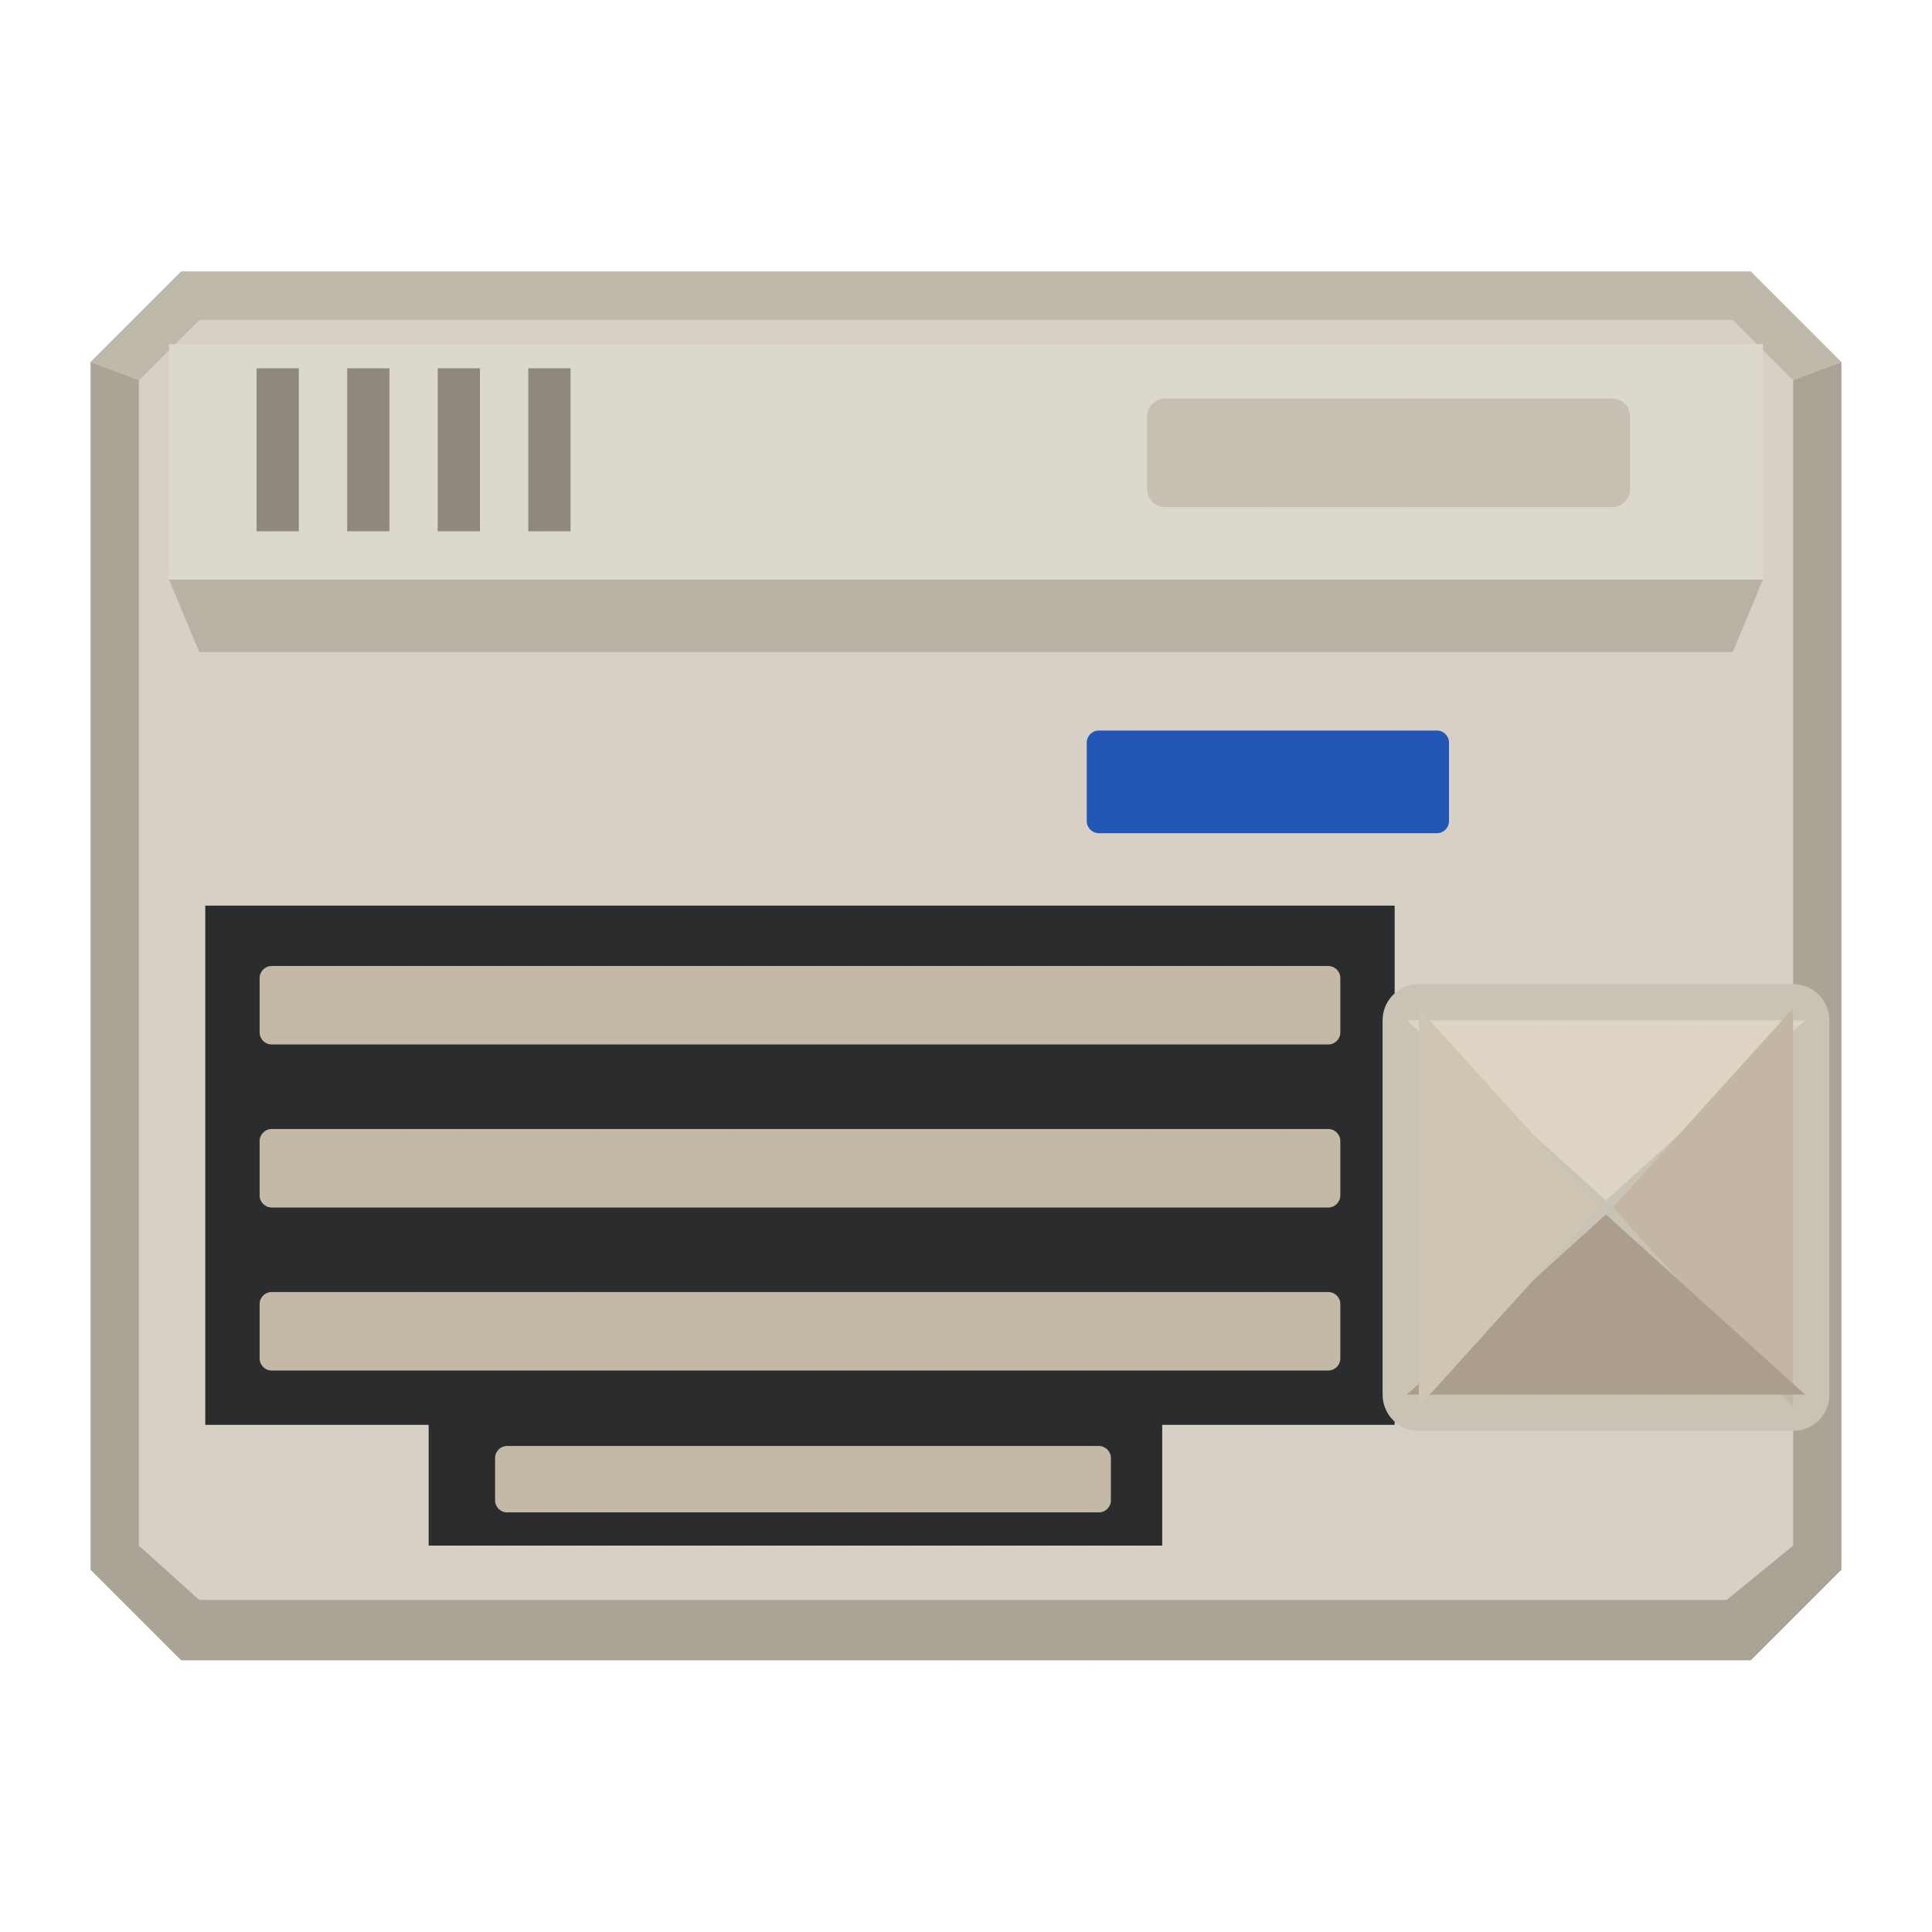
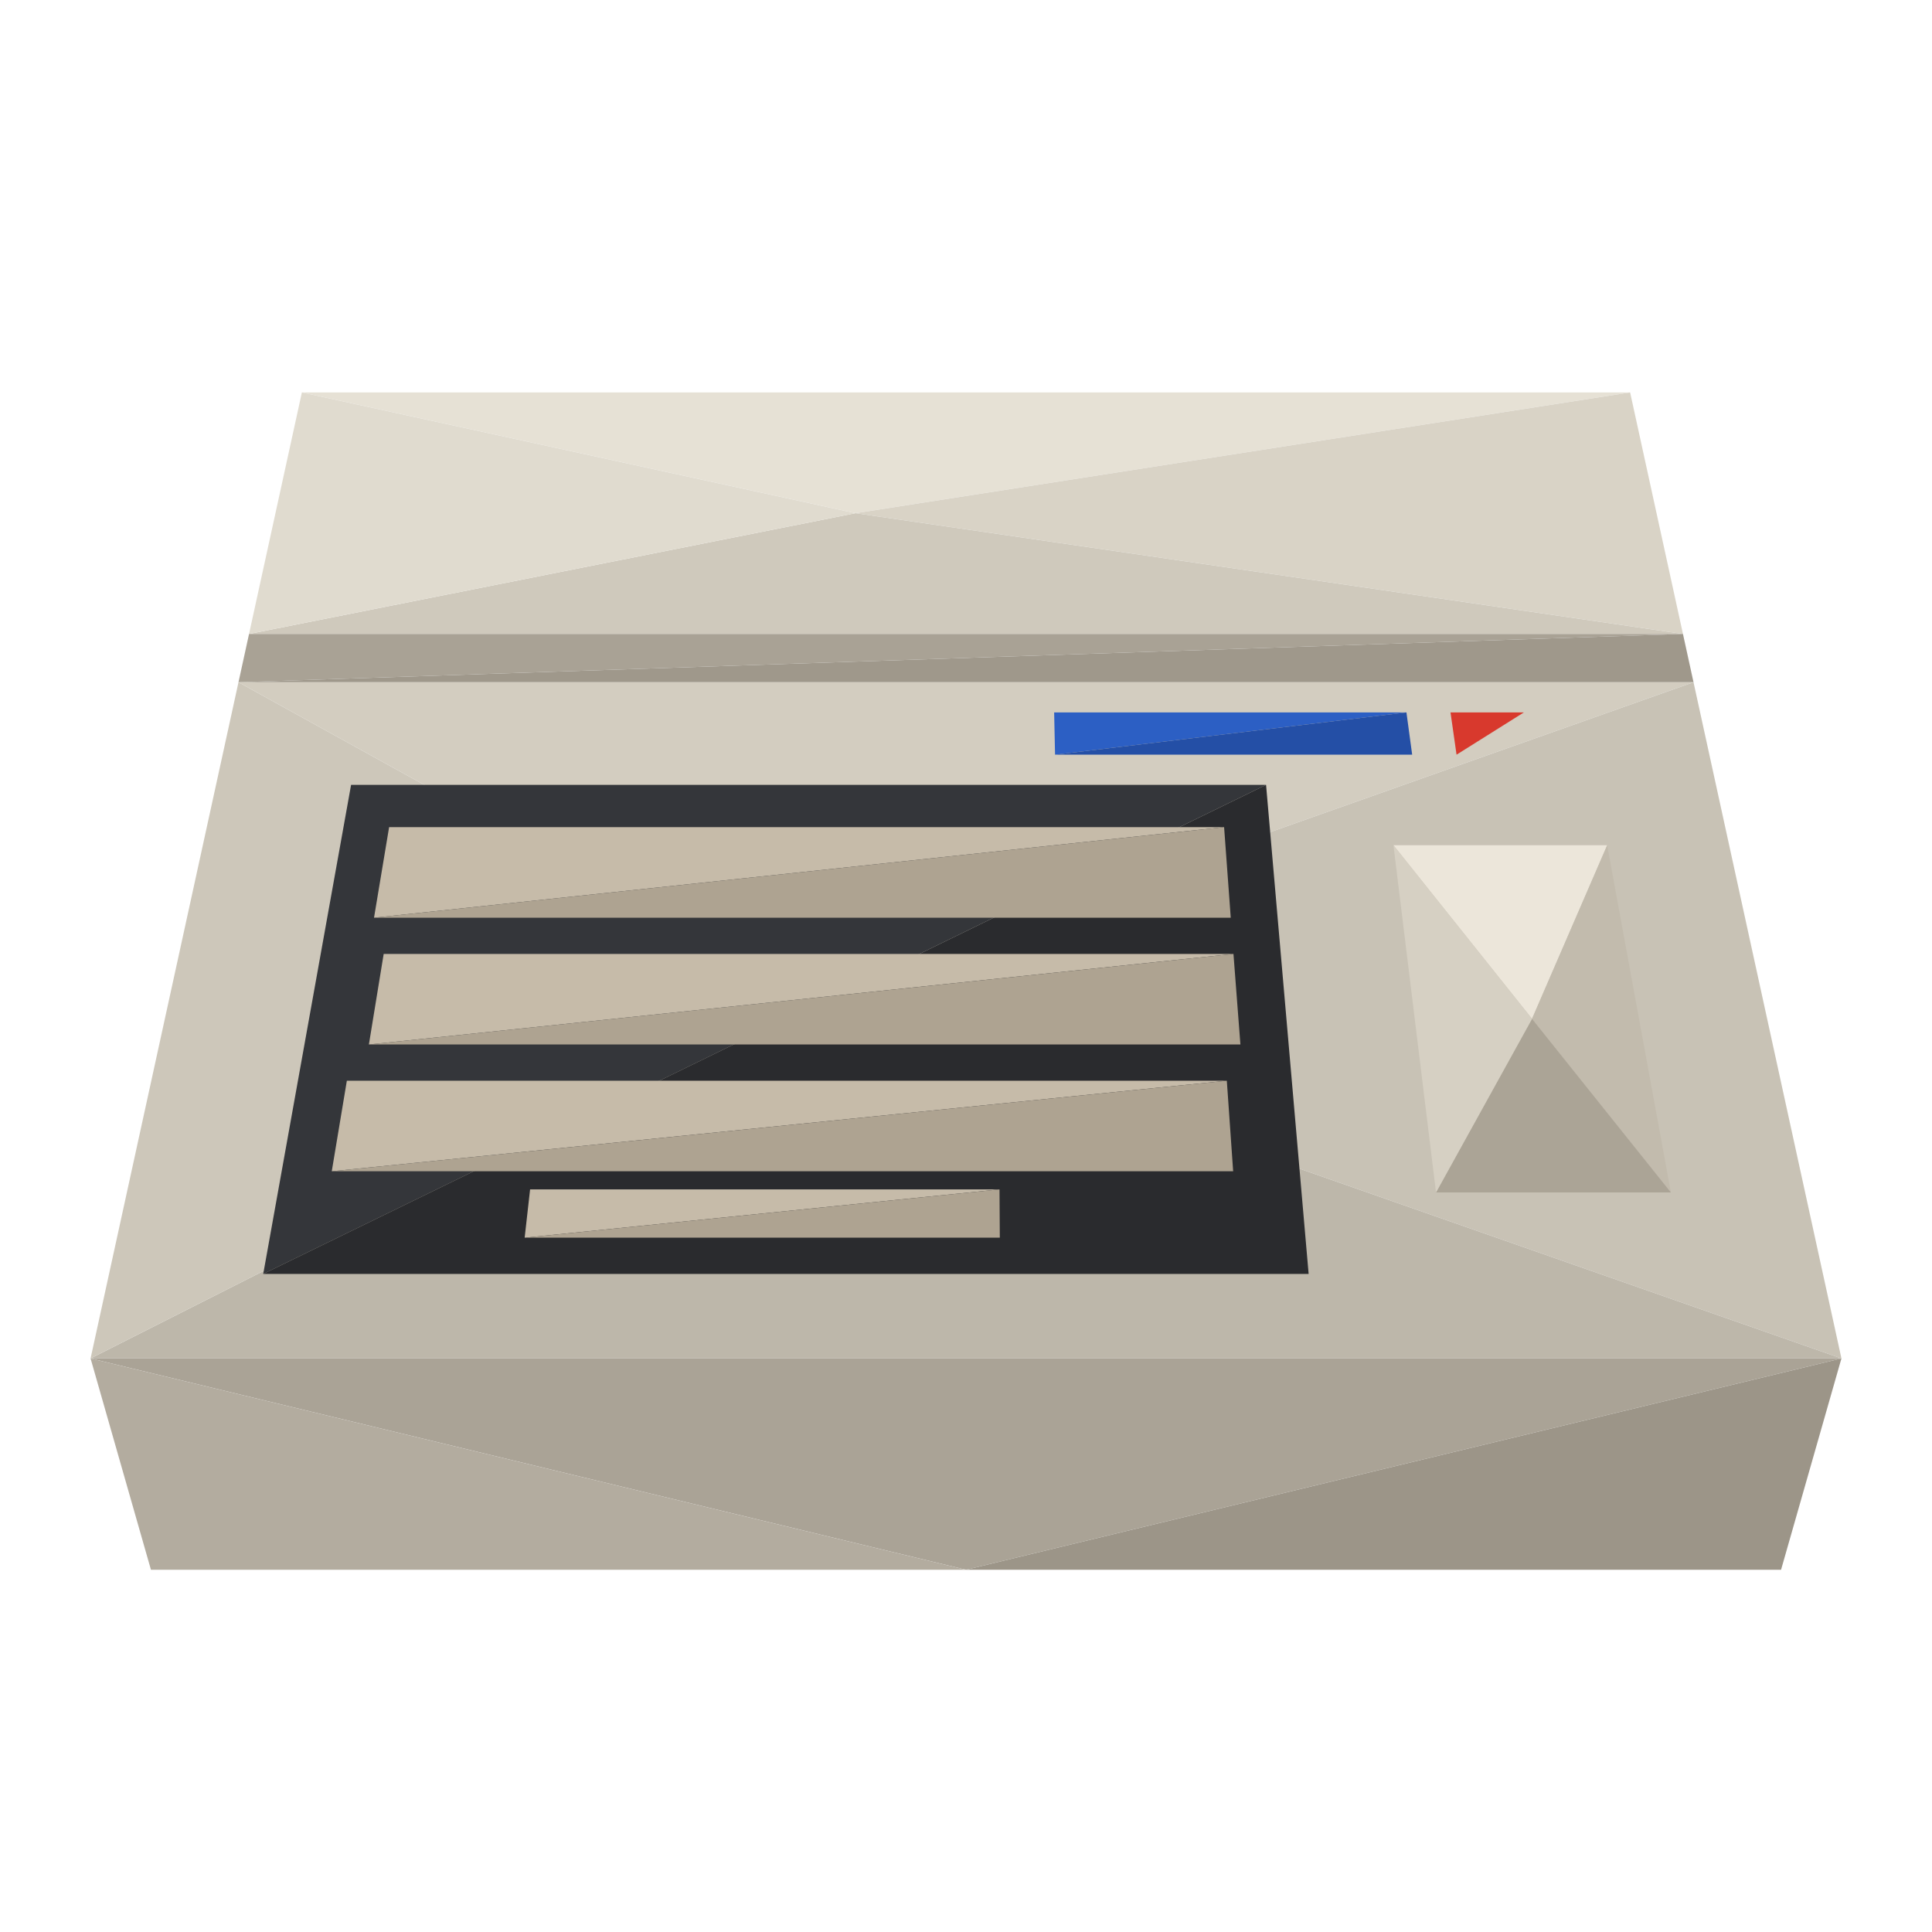
<svg xmlns="http://www.w3.org/2000/svg" viewBox="0 0 64 64">
-   <polygon points="6,9 58,9 61,12 61,52 58,55 6,55 3,52 3,12" fill="#aaa497" />
-   <polygon points="6,9 58,9 61,12 59.4,12.6 6.6,10.6 4.6,12.6 3,12" fill="#bfb9ac" />
-   <polygon points="6.6,10.6 57.4,10.6 59.4,12.6 59.4,51.2 57.2,53 6.6,53 4.6,51.2 4.6,12.6" fill="#d6d1c4" />
-   <polygon points="5.6,11.4 58.4,11.4 58.4,19.2 5.6,19.2" fill="#ddd8cc" />
-   <polygon points="5.6,19.2 58.4,19.2 57.4,21.6 6.6,21.6" fill="#b8b2a5" />
-   <rect x="8.5" y="12.2" width="1.4" height="5.4" fill="#8f897d" />
-   <rect x="11.5" y="12.2" width="1.4" height="5.4" fill="#8f897d" />
-   <rect x="14.5" y="12.2" width="1.4" height="5.4" fill="#8f897d" />
-   <rect x="17.5" y="12.2" width="1.4" height="5.4" fill="#8f897d" />
-   <rect x="38" y="13.2" width="16" height="3.6" rx="0.6" fill="#c6c0b3" />
-   <rect x="36" y="24.2" width="12" height="3.4" rx="0.4" fill="#2456b8" />
-   <polygon points="6.8,30 46.2,30 46.2,47.2 38.5,47.2 38.5,51.2 14.2,51.2 14.2,47.2 6.8,47.2" fill="#2b2c2e" />
-   <rect x="8.6" y="32" width="35.8" height="2.6" rx="0.4" fill="#c4b8a6" />
-   <rect x="8.6" y="37.4" width="35.8" height="2.6" rx="0.4" fill="#c4b8a6" />
-   <rect x="8.6" y="42.8" width="35.8" height="2.6" rx="0.4" fill="#c4b8a6" />
-   <rect x="16.4" y="47.9" width="20.4" height="2.2" rx="0.4" fill="#c4b8a6" />
-   <rect x="45.8" y="32.6" width="14.8" height="14.8" rx="1.2" fill="#c9c3b6" />
-   <polygon points="46.6,33.8 59.8,33.8 53.2,39.77" fill="#ddd4c3" />
-   <polygon points="59.4,33.4 59.4,46.6 53.43,40" fill="#c3b7a4" />
-   <polygon points="59.8,46.2 46.6,46.2 53.2,40.23" fill="#ab9f8c" />
-   <polygon points="47,46.6 47,33.4 52.97,40" fill="#cfc5b3" />
+   <polygon points="3,45 61,45 32,52" fill="#aaa396" />
+   <polygon points="3,45 32,52 5,52" fill="#b3ac9f" />
+   <polygon points="61,45 59,52 32,52" fill="#9c9588" />
+   <polygon points="10,13 54,13 28.34,17" fill="#e6e1d5" />
+   <polygon points="54,13 55.75,21 28.34,17" fill="#d9d3c6" />
+   <polygon points="55.75,21 8.25,21 28.34,17" fill="#cfc9bc" />
+   <polygon points="8.25,21 10,13 28.34,17" fill="#e0dbcf" />
+   <polygon points="8.25,21 55.75,21 7.9,22.6" fill="#a9a295" />
+   <polygon points="55.75,21 56.1,22.6 7.9,22.6" fill="#9f988b" />
+   <polygon points="7.9,22.6 56.1,22.6 26.73,33" fill="#d3cdc0" />
+   <polygon points="56.1,22.6 61,45 26.73,33" fill="#c8c2b5" />
+   <polygon points="61,45 3,45 26.73,33" fill="#bdb7aa" />
+   <polygon points="3,45 7.9,22.6 26.73,33" fill="#cdc7ba" />
+   <polygon points="11.63,26 41.94,26 8.72,42.2" fill="#34363a" />
+   <polygon points="41.94,26 43.35,42.2 8.72,42.2" fill="#2a2b2e" />
+   <polygon points="12.89,27.4 40.55,27.4 12.39,30.4" fill="#c6bba9" />
+   <polygon points="40.55,27.4 40.77,30.4 12.39,30.4" fill="#aea391" />
+   <polygon points="12.71,31.6 40.86,31.6 12.22,34.6" fill="#c6bba9" />
+   <polygon points="40.86,31.6 41.09,34.6 12.22,34.6" fill="#aea391" />
+   <polygon points="11.49,35.8 40.64,35.8 10.99,38.8" fill="#c6bba9" />
+   <polygon points="40.64,35.8 40.85,38.8 10.99,38.8" fill="#aea391" />
+   <polygon points="17.56,39.4 33.11,39.4 17.38,41" fill="#c6bba9" />
+   <polygon points="33.11,39.4 33.12,41 17.38,41" fill="#aea391" />
+   <polygon points="46.16,28 53.24,28 50.75,33.75" fill="#ece6da" />
+   <polygon points="53.24,28 55.35,39.5 50.75,33.75" fill="#c2bbad" />
+   <polygon points="55.35,39.5 47.57,39.5 50.75,33.75" fill="#aba496" />
+   <polygon points="47.57,39.5 46.16,28 50.75,33.75" fill="#d6d0c3" />
+   <polygon points="34.92,23.6 46.59,23.6 34.95,25" fill="#2c5fc4" />
+   <polygon points="46.59,23.6 46.78,25 34.95,25" fill="#244fa6" />
+   <polygon points="48.05,23.6 50.48,23.6 48.25,25" fill="#d8392d" />
</svg>
